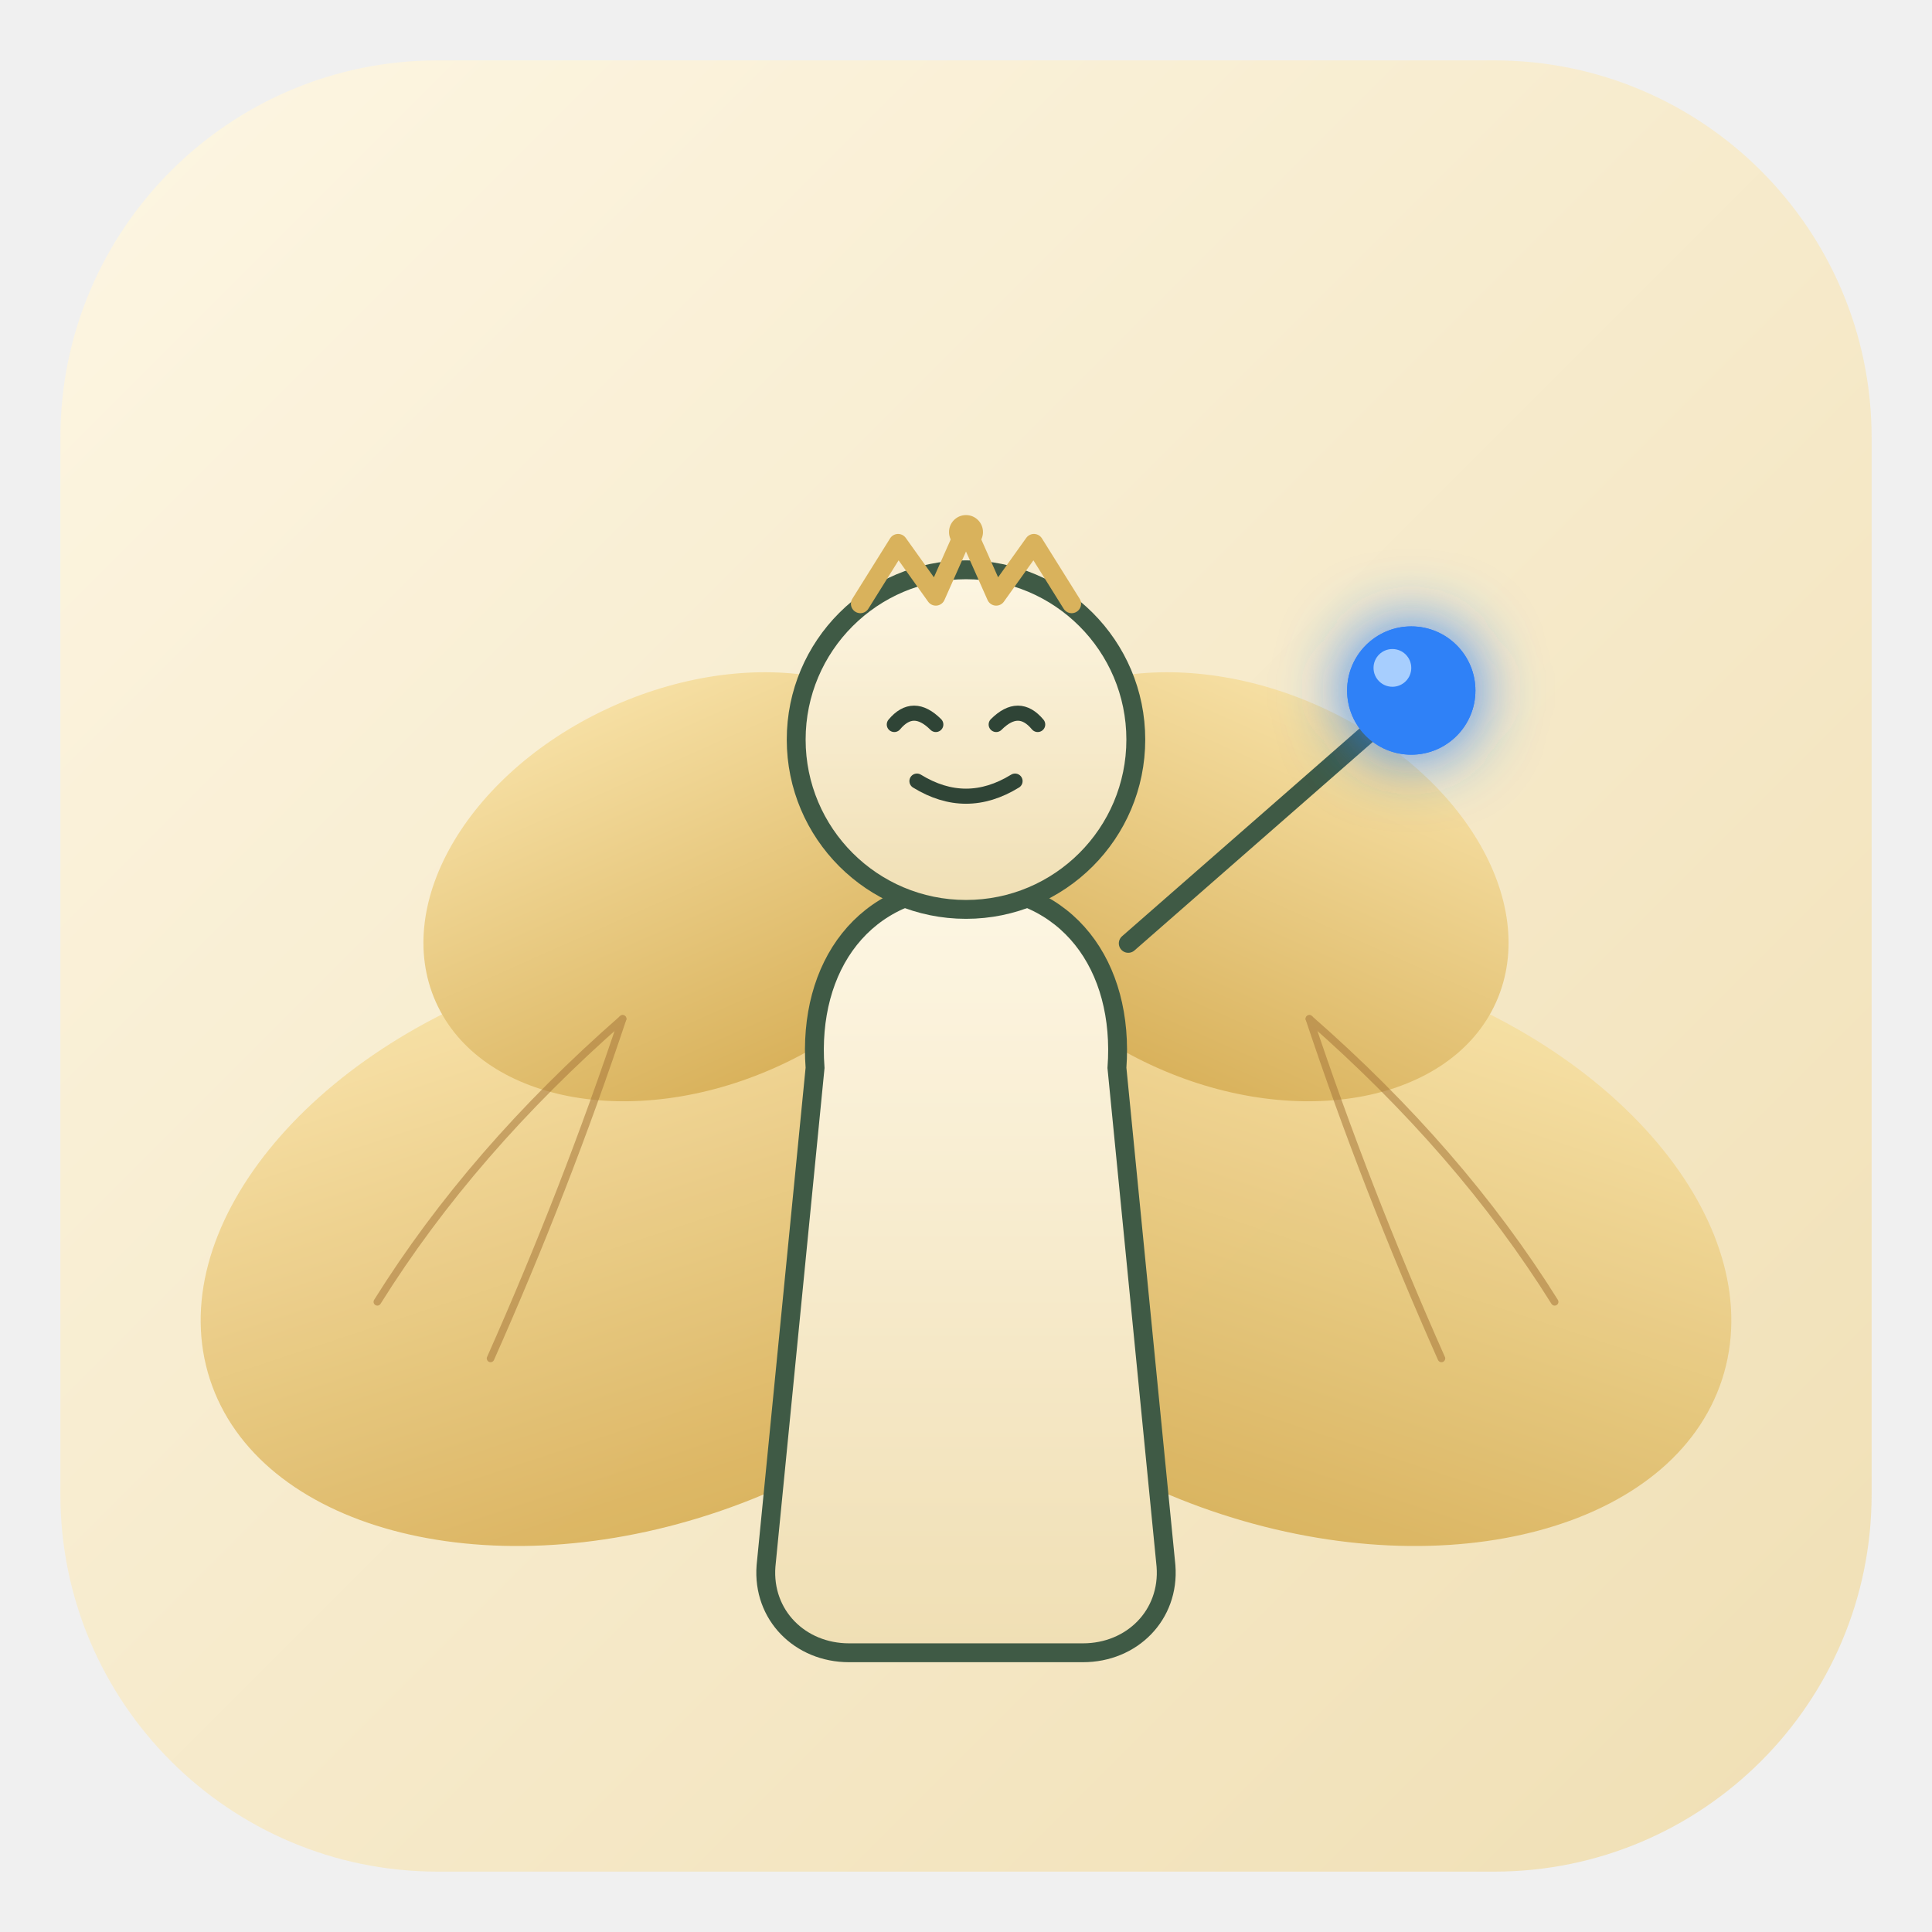
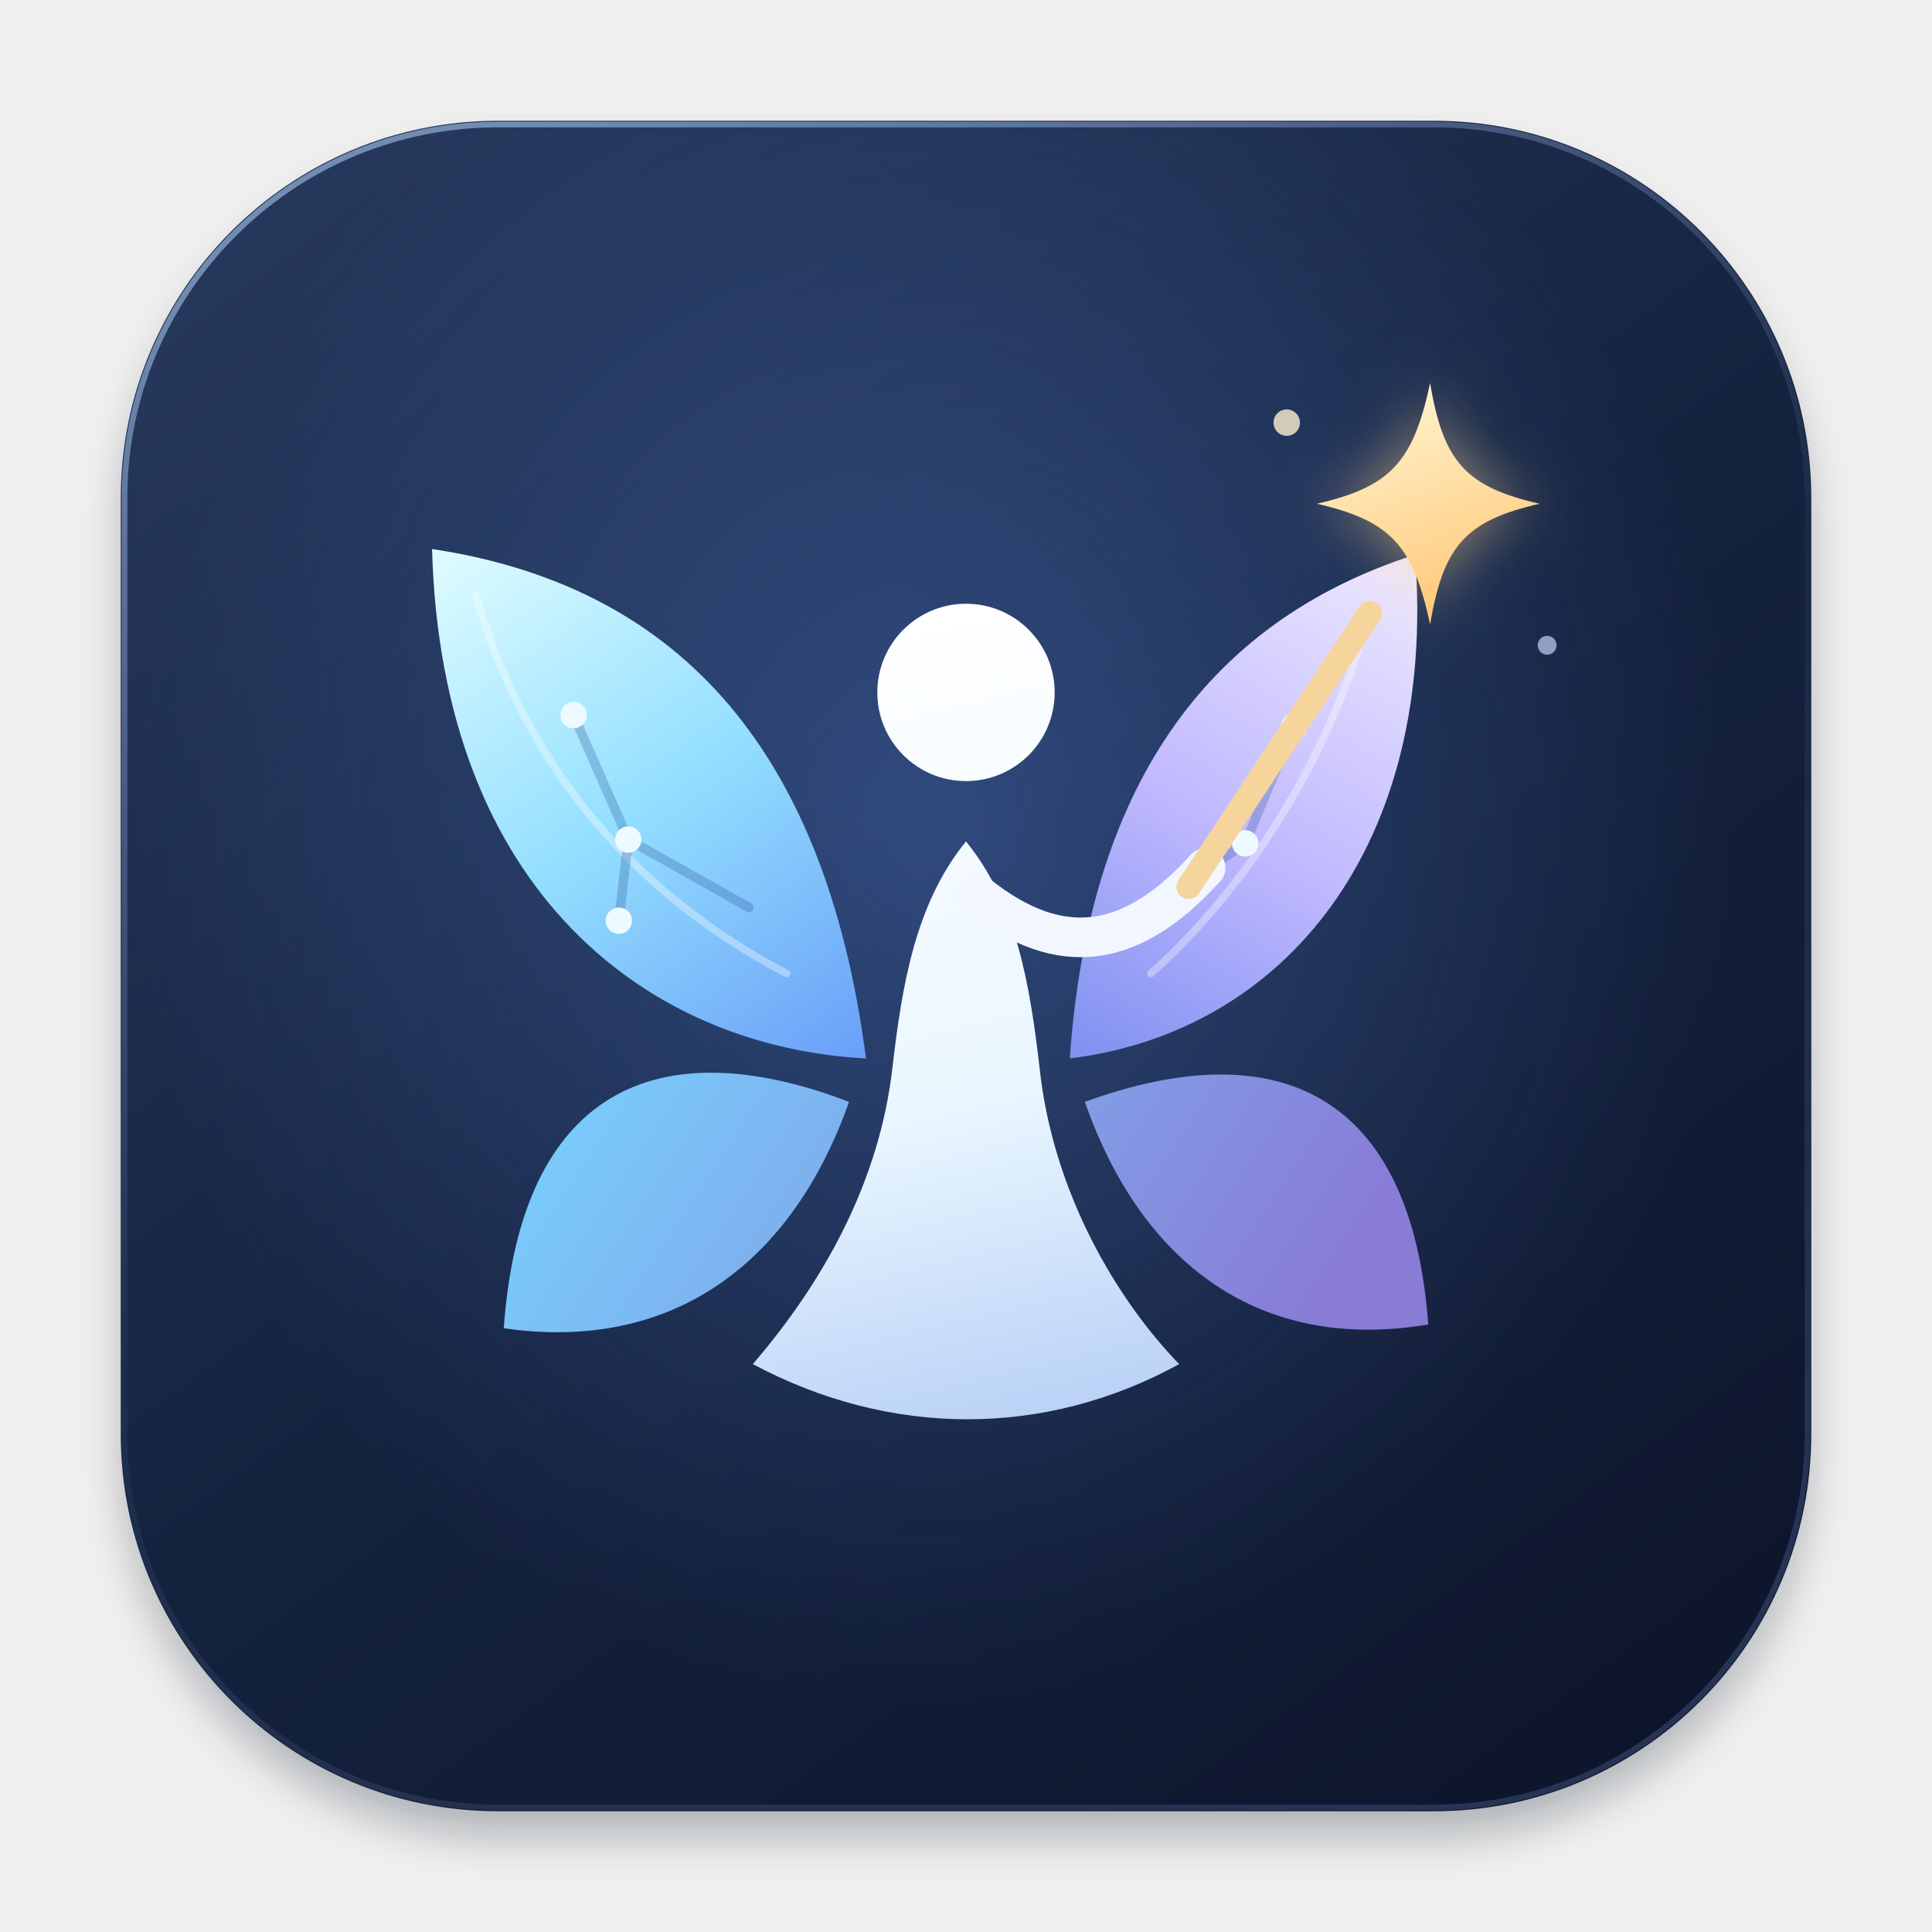
- <svg xmlns="http://www.w3.org/2000/svg" viewBox="0 0 1024 1024">
+ <svg xmlns="http://www.w3.org/2000/svg" width="1024" height="1024" viewBox="0 0 1024 1024" fill="none">
  <defs>
-     <linearGradient id="bg" x1="0" y1="0" x2="1" y2="1">
-       <stop offset="0%" stop-color="#fdf6e3" />
-       <stop offset="100%" stop-color="#f0dfb4" />
+     <linearGradient id="tile" x1="160" y1="80" x2="820" y2="980" gradientUnits="userSpaceOnUse">
+       <stop stop-color="#26385c" />
+       <stop offset=".5" stop-color="#15233f" />
+       <stop offset="1" stop-color="#0d152b" />
    </linearGradient>
-     <linearGradient id="wing" x1="0" y1="0" x2="0" y2="1">
-       <stop offset="0%" stop-color="#f6dfa3" />
-       <stop offset="100%" stop-color="#d9b25c" />
+     <radialGradient id="aura" cx="0" cy="0" r="1" gradientTransform="translate(495 436) rotate(90) scale(474 427)" gradientUnits="userSpaceOnUse">
+       <stop stop-color="#537ccf" stop-opacity=".42" />
+       <stop offset="1" stop-color="#537ccf" stop-opacity="0" />
+     </radialGradient>
+     <linearGradient id="edge" x1="272" y1="64" x2="711" y2="960" gradientUnits="userSpaceOnUse">
+       <stop stop-color="#b8dbff" stop-opacity=".52" />
+       <stop offset=".5" stop-color="#8ea8ee" stop-opacity=".05" />
+       <stop offset="1" stop-color="#8ea8ee" stop-opacity=".2" />
    </linearGradient>
-     <linearGradient id="body" x1="0" y1="0" x2="0" y2="1">
-       <stop offset="0%" stop-color="#fdf6e3" />
-       <stop offset="100%" stop-color="#f0dfb4" />
+     <linearGradient id="left-wing" x1="229" y1="290" x2="462" y2="617" gradientUnits="userSpaceOnUse">
+       <stop stop-color="#e0fcff" />
+       <stop offset=".44" stop-color="#93dfff" />
+       <stop offset="1" stop-color="#5e8df5" />
    </linearGradient>
-     <filter id="glow" x="-80%" y="-80%" width="260%" height="260%">
-       <feGaussianBlur stdDeviation="18" result="b" />
-       <feMerge>
-         <feMergeNode in="b" />
-         <feMergeNode in="SourceGraphic" />
-       </feMerge>
+     <linearGradient id="right-wing" x1="750" y1="295" x2="576" y2="595" gradientUnits="userSpaceOnUse">
+       <stop stop-color="#eee9ff" />
+       <stop offset=".5" stop-color="#c0b9ff" />
+       <stop offset="1" stop-color="#7389ee" />
+     </linearGradient>
+     <linearGradient id="lower-wing" x1="344" y1="533" x2="659" y2="741" gradientUnits="userSpaceOnUse">
+       <stop stop-color="#79cafa" />
+       <stop offset="1" stop-color="#887cd7" />
+     </linearGradient>
+     <linearGradient id="fairy" x1="472" y1="327" x2="576" y2="770" gradientUnits="userSpaceOnUse">
+       <stop stop-color="#ffffff" />
+       <stop offset=".58" stop-color="#e9f6ff" />
+       <stop offset="1" stop-color="#b3ccf5" />
+     </linearGradient>
+     <linearGradient id="spark" x1="732" y1="198" x2="779" y2="321" gradientUnits="userSpaceOnUse">
+       <stop stop-color="#fff7d6" />
+       <stop offset="1" stop-color="#ffc878" />
+     </linearGradient>
+     <filter id="shadow" x="0" y="0" width="1024" height="1024" filterUnits="userSpaceOnUse">
+       <feGaussianBlur stdDeviation="12" />
+     </filter>
+     <filter id="spark-glow" x="655" y="145" width="215" height="230" filterUnits="userSpaceOnUse">
+       <feGaussianBlur stdDeviation="16" />
    </filter>
  </defs>
-   <rect x="32" y="32" width="960" height="960" rx="200" ry="200" fill="url(#bg)" />
-   <g fill="url(#wing)" opacity="0.95">
-     <ellipse cx="330" cy="660" rx="230" ry="150" transform="rotate(-18 330 660)" />
-     <ellipse cx="694" cy="660" rx="230" ry="150" transform="rotate(18 694 660)" />
+   <rect x="66" y="81" width="892" height="892" rx="200" fill="#040c1c" opacity=".28" filter="url(#shadow)" />
+   <rect x="64" y="64" width="896" height="896" rx="200" fill="url(#tile)" />
+   <rect x="64" y="64" width="896" height="896" rx="200" fill="url(#aura)" />
+   <rect x="66" y="66" width="892" height="892" rx="198" stroke="url(#edge)" stroke-width="3" />
+   <path d="M459 561C344 555 234 473 229 291C355 310 437 392 459 561Z" fill="url(#left-wing)" />
+   <path d="M567 561C681 547 762 448 750 294C638 330 577 419 567 561Z" fill="url(#right-wing)" />
+   <path d="M450 584C348 545 276 578 267 704C357 717 420 669 450 584Z" fill="url(#lower-wing)" />
+   <path d="M575 584C677 547 748 579 757 702C668 717 605 670 575 584Z" fill="url(#lower-wing)" />
+   <path d="M252 315C279 409 340 476 417 516M727 321C704 407 657 474 610 516" stroke="#fff" stroke-opacity=".35" stroke-width="4" stroke-linecap="round" />
+   <g stroke="#254f94" stroke-opacity=".27" stroke-width="5" stroke-linecap="round" stroke-linejoin="round">
+     <path d="M304 379L333 445L397 481" />
+     <path d="M333 445L328 488" />
+     <path d="M686 385L660 447L623 472" />
  </g>
-   <g fill="url(#wing)">
-     <ellipse cx="368" cy="470" rx="150" ry="105" transform="rotate(-24 368 470)" />
-     <ellipse cx="656" cy="470" rx="150" ry="105" transform="rotate(24 656 470)" />
+   <g fill="#edfaff">
+     <circle cx="304" cy="379" r="7" />
+     <circle cx="333" cy="445" r="7" />
+     <circle cx="328" cy="488" r="7" />
+     <circle cx="686" cy="385" r="7" />
+     <circle cx="660" cy="447" r="7" />
  </g>
-   <g stroke="#a5773a" stroke-width="4" fill="none" opacity="0.55" stroke-linecap="round">
-     <path d="M330 540 Q 250 610 200 690" />
-     <path d="M330 540 Q 300 630 260 720" />
-     <path d="M694 540 Q 774 610 824 690" />
-     <path d="M694 540 Q 724 630 764 720" />
-   </g>
-   <path d="M512 470            C 566 470 596 512 592 566            L 618 830            C 620 856 600 876 574 876            L 450 876            C 424 876 404 856 406 830            L 432 566            C 428 512 458 470 512 470 Z" fill="url(#body)" stroke="#3f5a45" stroke-width="10" />
-   <circle cx="512" cy="392" r="90" fill="url(#body)" stroke="#3f5a45" stroke-width="10" />
-   <g stroke="#2f4436" stroke-width="8" stroke-linecap="round" fill="none">
-     <path d="M474 384 Q 484 372 496 384" />
-     <path d="M528 384 Q 540 372 550 384" />
-     <path d="M486 414 Q 512 430 538 414" />
-   </g>
-   <path d="M456 320 L 476 288 L 496 316 L 512 280 L 528 316 L 548 288 L 568 320" fill="none" stroke="#d9b25c" stroke-width="10" stroke-linecap="round" stroke-linejoin="round" />
-   <circle cx="512" cy="282" r="9" fill="#d9b25c" />
-   <path d="M598 500 L 726 388" stroke="#3f5a45" stroke-width="10" stroke-linecap="round" />
-   <g filter="url(#glow)">
-     <circle cx="748" cy="366" r="34" fill="#2f81f7" />
-   </g>
-   <circle cx="748" cy="366" r="34" fill="#2f81f7" />
-   <circle cx="738" cy="354" r="10" fill="#bcdcff" opacity="0.85" />
+   <circle cx="512" cy="367" r="47" fill="url(#fairy)" />
+   <path d="M512 446C539 479 546 523 551 566C558 632 592 689 625 723C554 762 472 762 399 723C436 680 466 627 473 566C478 523 485 479 512 446Z" fill="url(#fairy)" />
+   <path d="M518 474C563 510 601 502 639 460" stroke="#f2f7ff" stroke-width="21" stroke-linecap="round" />
+   <path d="M630 470L726 325" stroke="#f5d59c" stroke-width="13" stroke-linecap="round" />
+   <path d="M758 203C765 245 777 258 816 267C777 276 765 289 758 331C749 289 737 276 698 267C737 258 749 245 758 203Z" fill="#ffd48d" opacity=".55" filter="url(#spark-glow)" />
+   <path d="M758 203C765 245 777 258 816 267C777 276 765 289 758 331C749 289 737 276 698 267C737 258 749 245 758 203Z" fill="url(#spark)" />
+   <circle cx="682" cy="224" r="7" fill="#fff0d1" opacity=".8" />
+   <circle cx="820" cy="342" r="5" fill="#d3ddff" opacity=".65" />
</svg>
